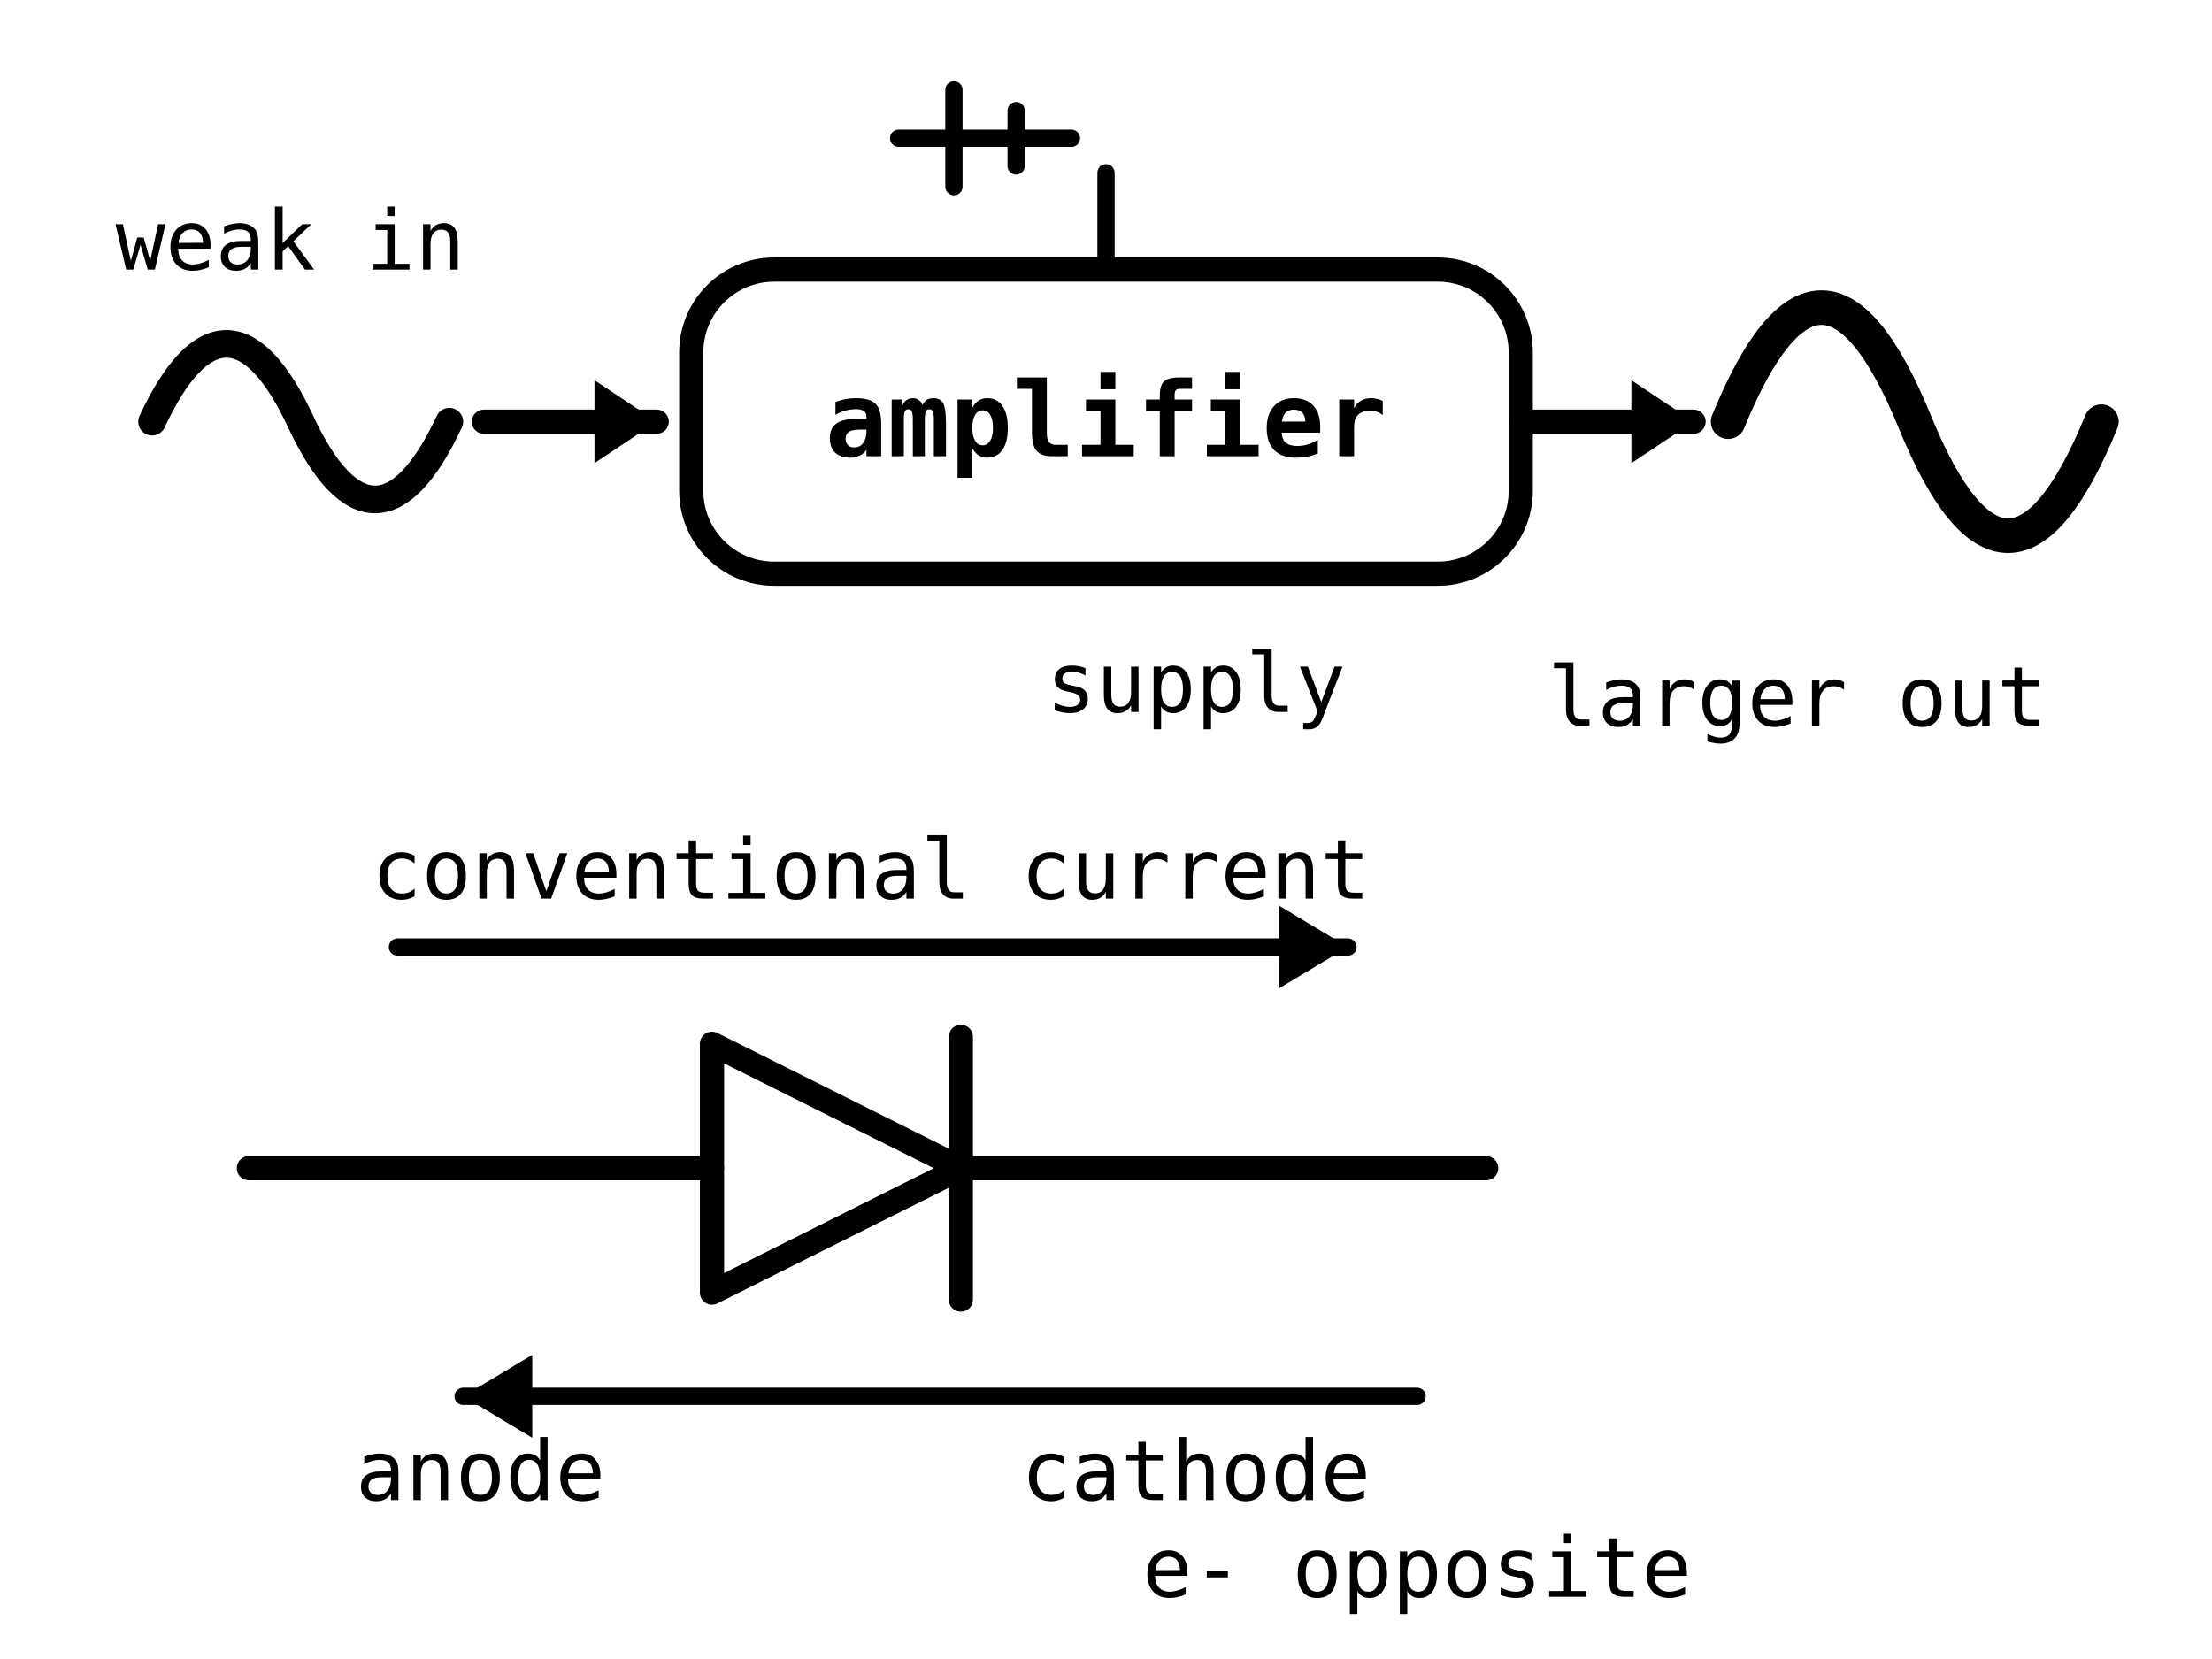
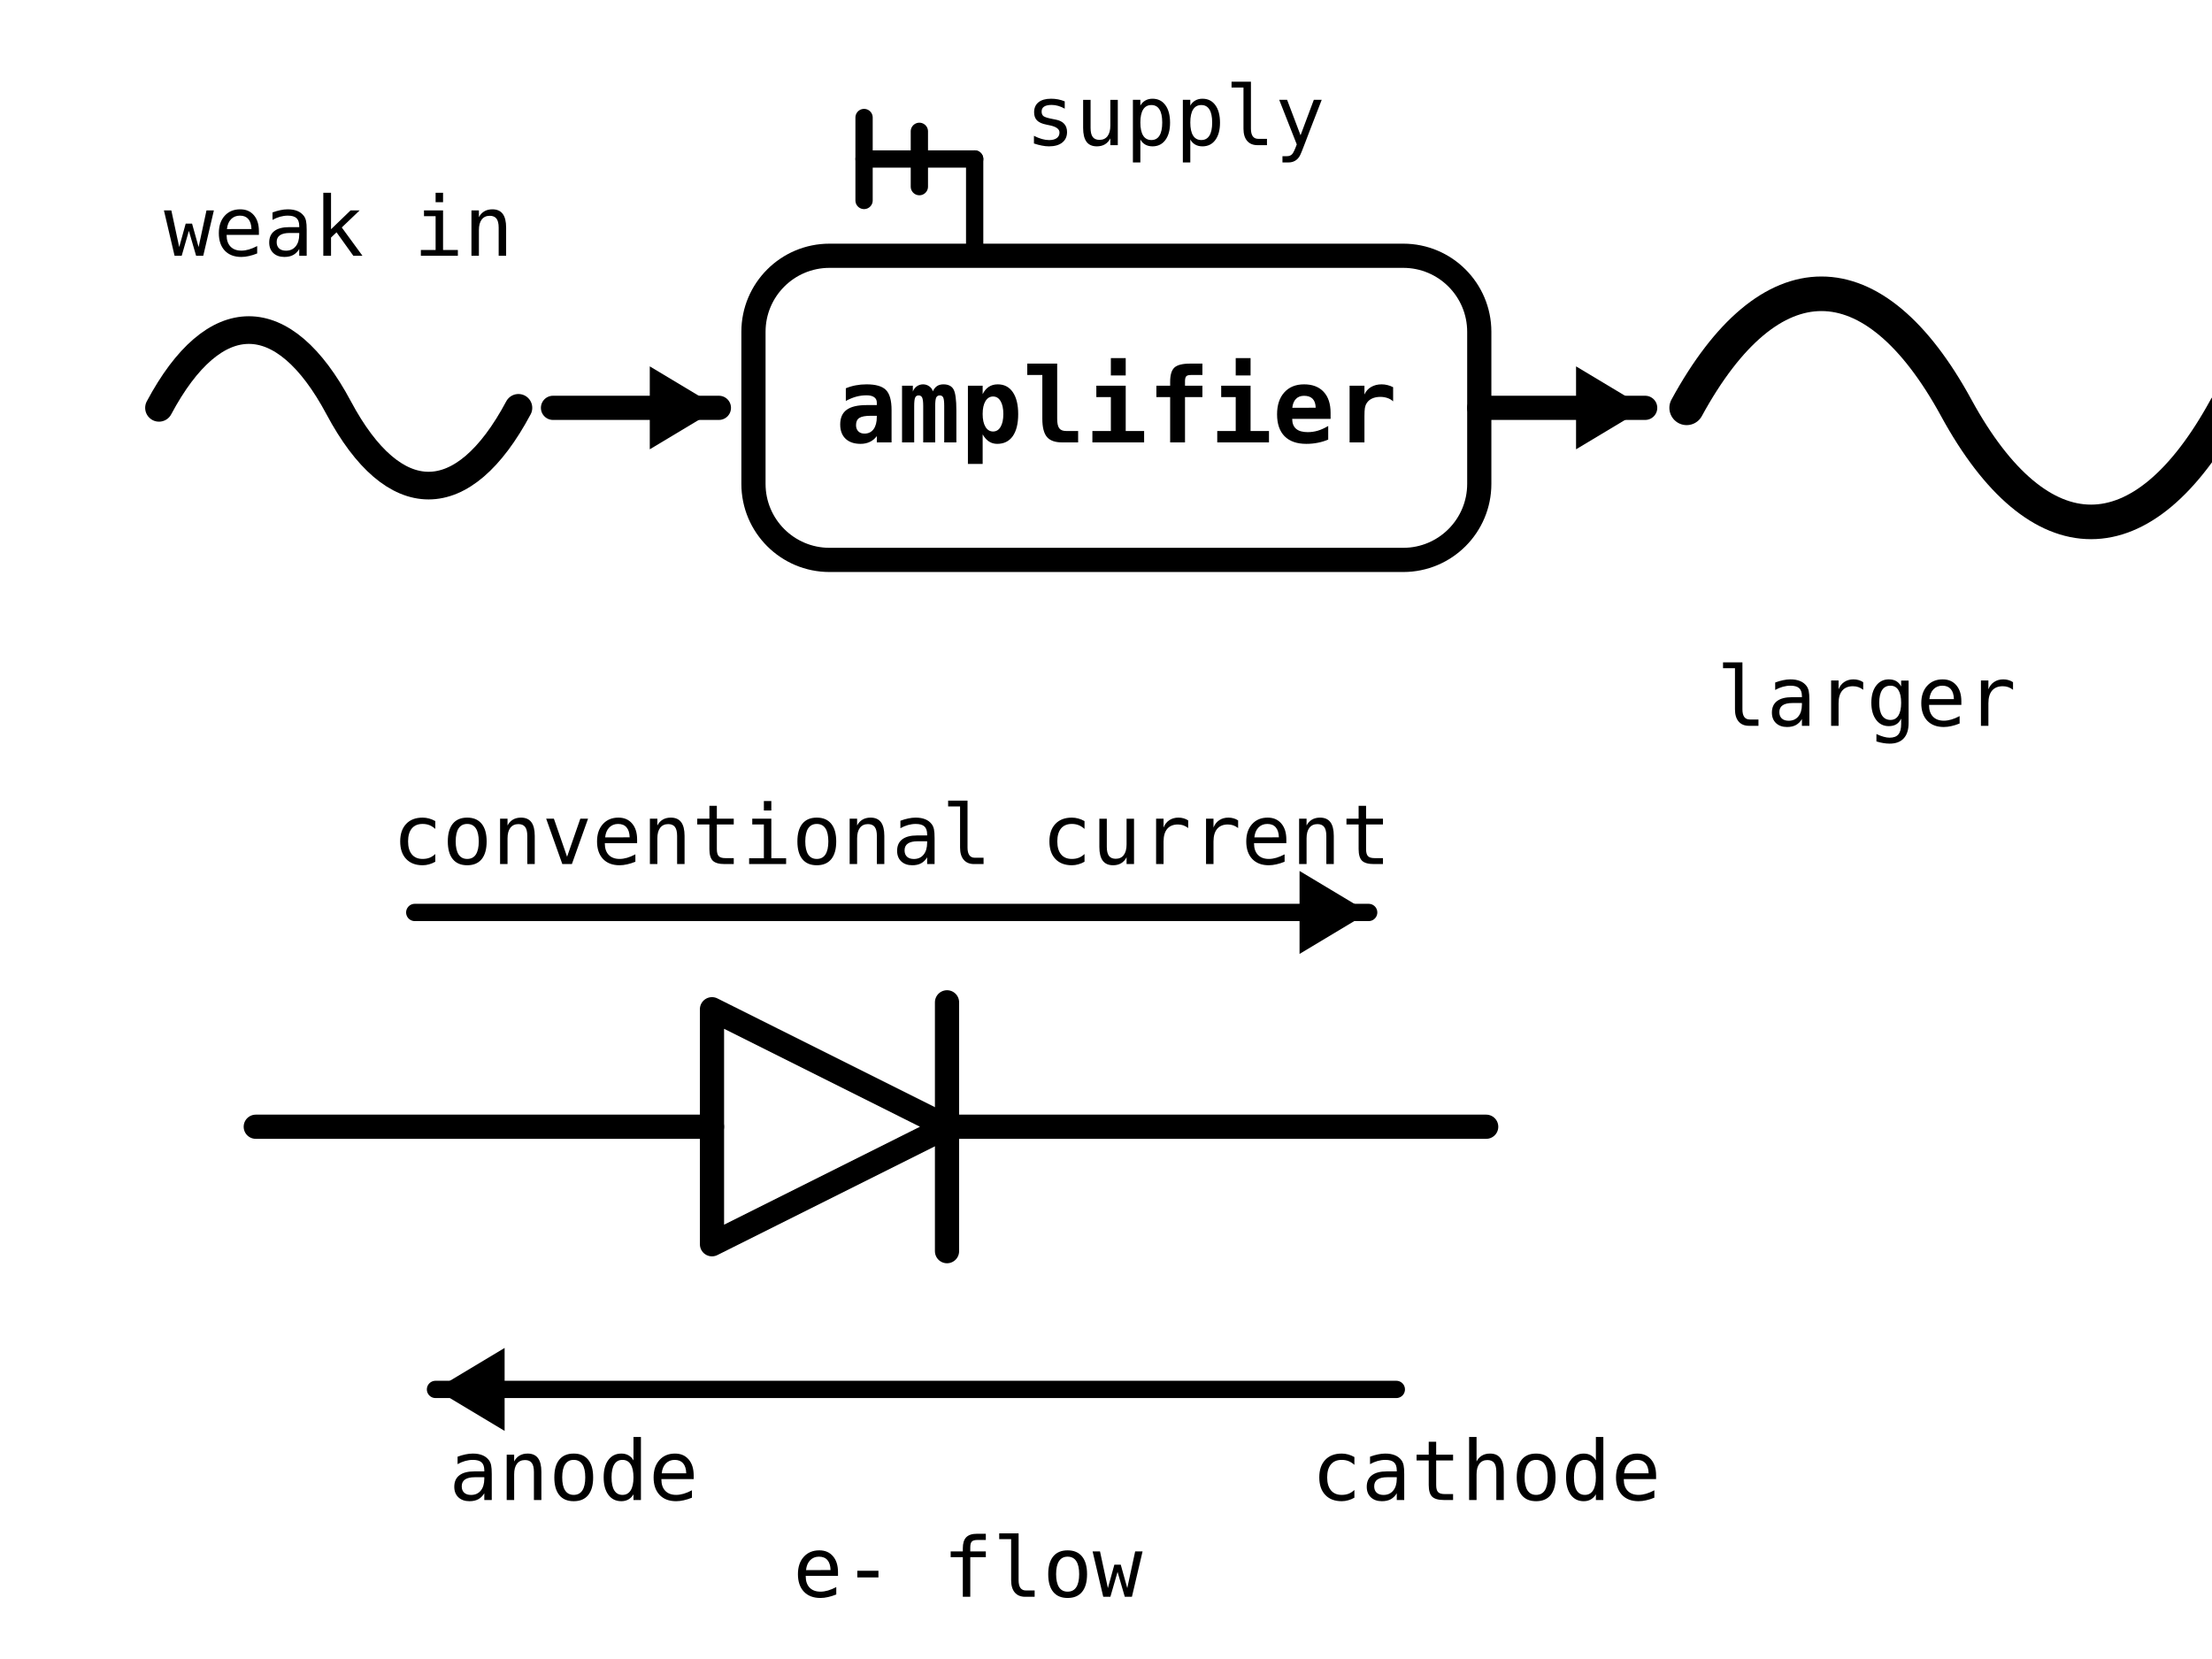
<svg xmlns="http://www.w3.org/2000/svg" id="amplifiers-diodes" viewBox="0 0 640 480" role="img">
  <g fill="none" stroke="currentColor" stroke-linecap="round" stroke-linejoin="round">
-     <path d="M44 122 C58 92 73 92 87 122 C101 152 116 152 130 122" stroke-width="8" />
-     <line x1="140" y1="122" x2="190" y2="122" stroke-width="7" />
-     <polygon points="190,122 172,110 172,134" fill="currentColor" stroke="none" />
-     <rect x="200" y="78" width="240" height="88" rx="24" ry="24" stroke-width="7" />
-     <line x1="440" y1="122" x2="490" y2="122" stroke-width="7" />
-     <polygon points="490,122 472,110 472,134" fill="currentColor" stroke="none" />
-     <path d="M500 122 C518 78 536 78 554 122 C572 166 590 166 608 122" stroke-width="10" />
-     <line x1="276" y1="54" x2="276" y2="26" stroke-width="5" />
-     <line x1="294" y1="48" x2="294" y2="32" stroke-width="5" />
-     <line x1="260" y1="40" x2="310" y2="40" stroke-width="5" />
-     <line x1="320" y1="50" x2="320" y2="78" stroke-width="5" />
-     <line x1="72" y1="338" x2="206" y2="338" stroke-width="7" />
-     <polygon points="206,302 206,374 278,338" stroke-width="7" />
-     <line x1="278" y1="300" x2="278" y2="376" stroke-width="7" />
-     <line x1="278" y1="338" x2="430" y2="338" stroke-width="7" />
-     <line x1="115" y1="274" x2="390" y2="274" stroke-width="5" />
-     <polygon points="390,274 370,262 370,286" fill="currentColor" stroke="none" />
-     <line x1="410" y1="404" x2="134" y2="404" stroke-width="5" />
-     <polygon points="134,404 154,392 154,416" fill="currentColor" stroke="none" />
+     <path d="M46 118 C62 88 82 88 98 118 C114 148 134 148 150 118" stroke-width="8" />
+     <line x1="160" y1="118" x2="208" y2="118" stroke-width="7" />
+     <polygon points="208,118 188,106 188,130" fill="currentColor" stroke="none" />
+     <rect x="218" y="74" width="210" height="88" rx="22" ry="22" stroke-width="7" />
+     <line x1="428" y1="118" x2="476" y2="118" stroke-width="7" />
+     <polygon points="476,118 456,106 456,130" fill="currentColor" stroke="none" />
+     <path d="M488 118 C512 74 542 74 566 118 C590 162 620 162 644 118" stroke-width="10" />
+     <line x1="282" y1="46" x2="282" y2="74" stroke-width="5" />
+     <line x1="282" y1="46" x2="250" y2="46" stroke-width="5" />
+     <line x1="250" y1="34" x2="250" y2="58" stroke-width="5" />
+     <line x1="266" y1="38" x2="266" y2="54" stroke-width="5" />
+     <line x1="74" y1="326" x2="206" y2="326" stroke-width="7" />
+     <polygon points="206,292 206,360 274,326" stroke-width="7" />
+     <line x1="274" y1="290" x2="274" y2="362" stroke-width="7" />
+     <line x1="274" y1="326" x2="430" y2="326" stroke-width="7" />
+     <line x1="120" y1="264" x2="396" y2="264" stroke-width="5" />
+     <polygon points="396,264 376,252 376,276" fill="currentColor" stroke="none" />
+     <line x1="404" y1="402" x2="126" y2="402" stroke-width="5" />
+     <polygon points="126,402 146,390 146,414" fill="currentColor" stroke="none" />
  </g>
  <g fill="currentColor" font-family="ui-monospace, SFMono-Regular, Menlo, Consolas, monospace" text-anchor="middle">
-     <text x="84" y="78" font-size="24">weak in</text>
-     <text x="320" y="132" font-size="30" font-weight="700">amplifier</text>
-     <text x="520" y="210" font-size="24">larger out</text>
-     <text x="346" y="206" font-size="24">supply</text>
-     <text x="139" y="434" font-size="24">anode</text>
-     <text x="346" y="434" font-size="24">cathode</text>
-     <text x="252" y="260" font-size="24">conventional current</text>
-     <text x="410" y="462" font-size="24">e- opposite</text>
+     <text x="98" y="74" font-size="24">weak in</text>
+     <text x="323" y="128" font-size="30" font-weight="700">amplifier</text>
+     <text x="540" y="210" font-size="24">larger</text>
+     <text x="340" y="42" font-size="24">supply</text>
+     <text x="258" y="250" font-size="24">conventional current</text>
+     <text x="166" y="434" font-size="24">anode</text>
+     <text x="430" y="434" font-size="24">cathode</text>
+     <text x="280" y="462" font-size="24">e- flow</text>
  </g>
</svg>
